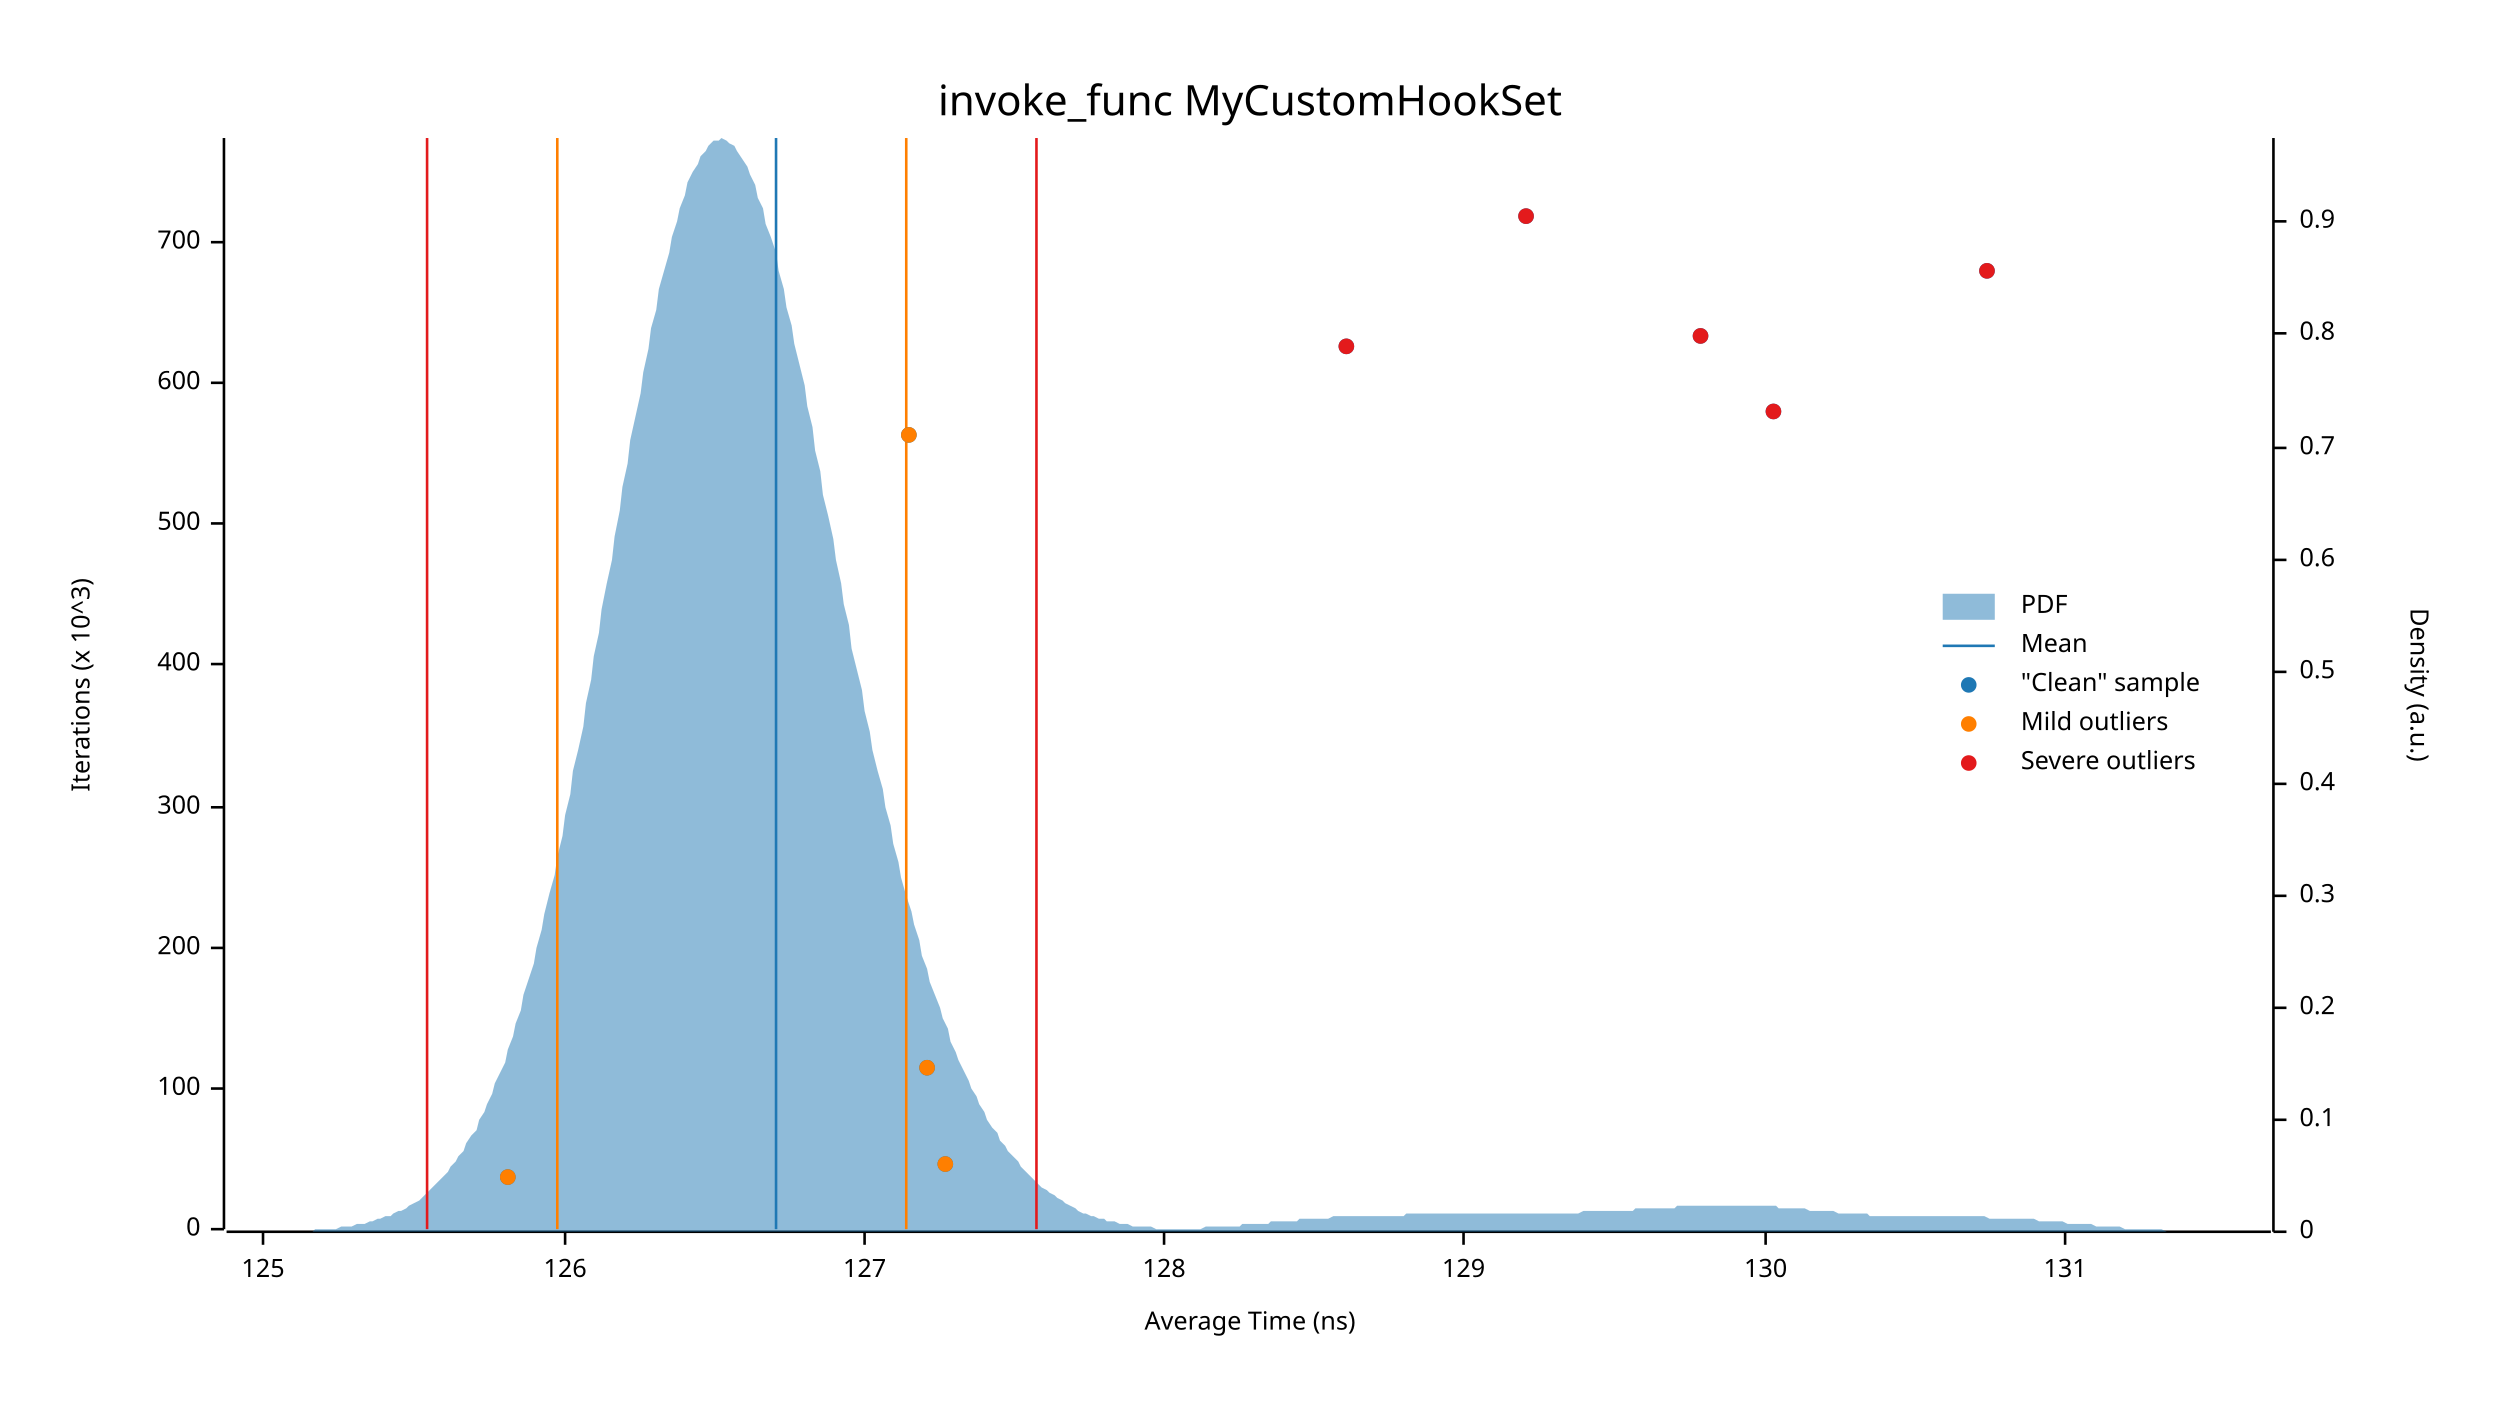
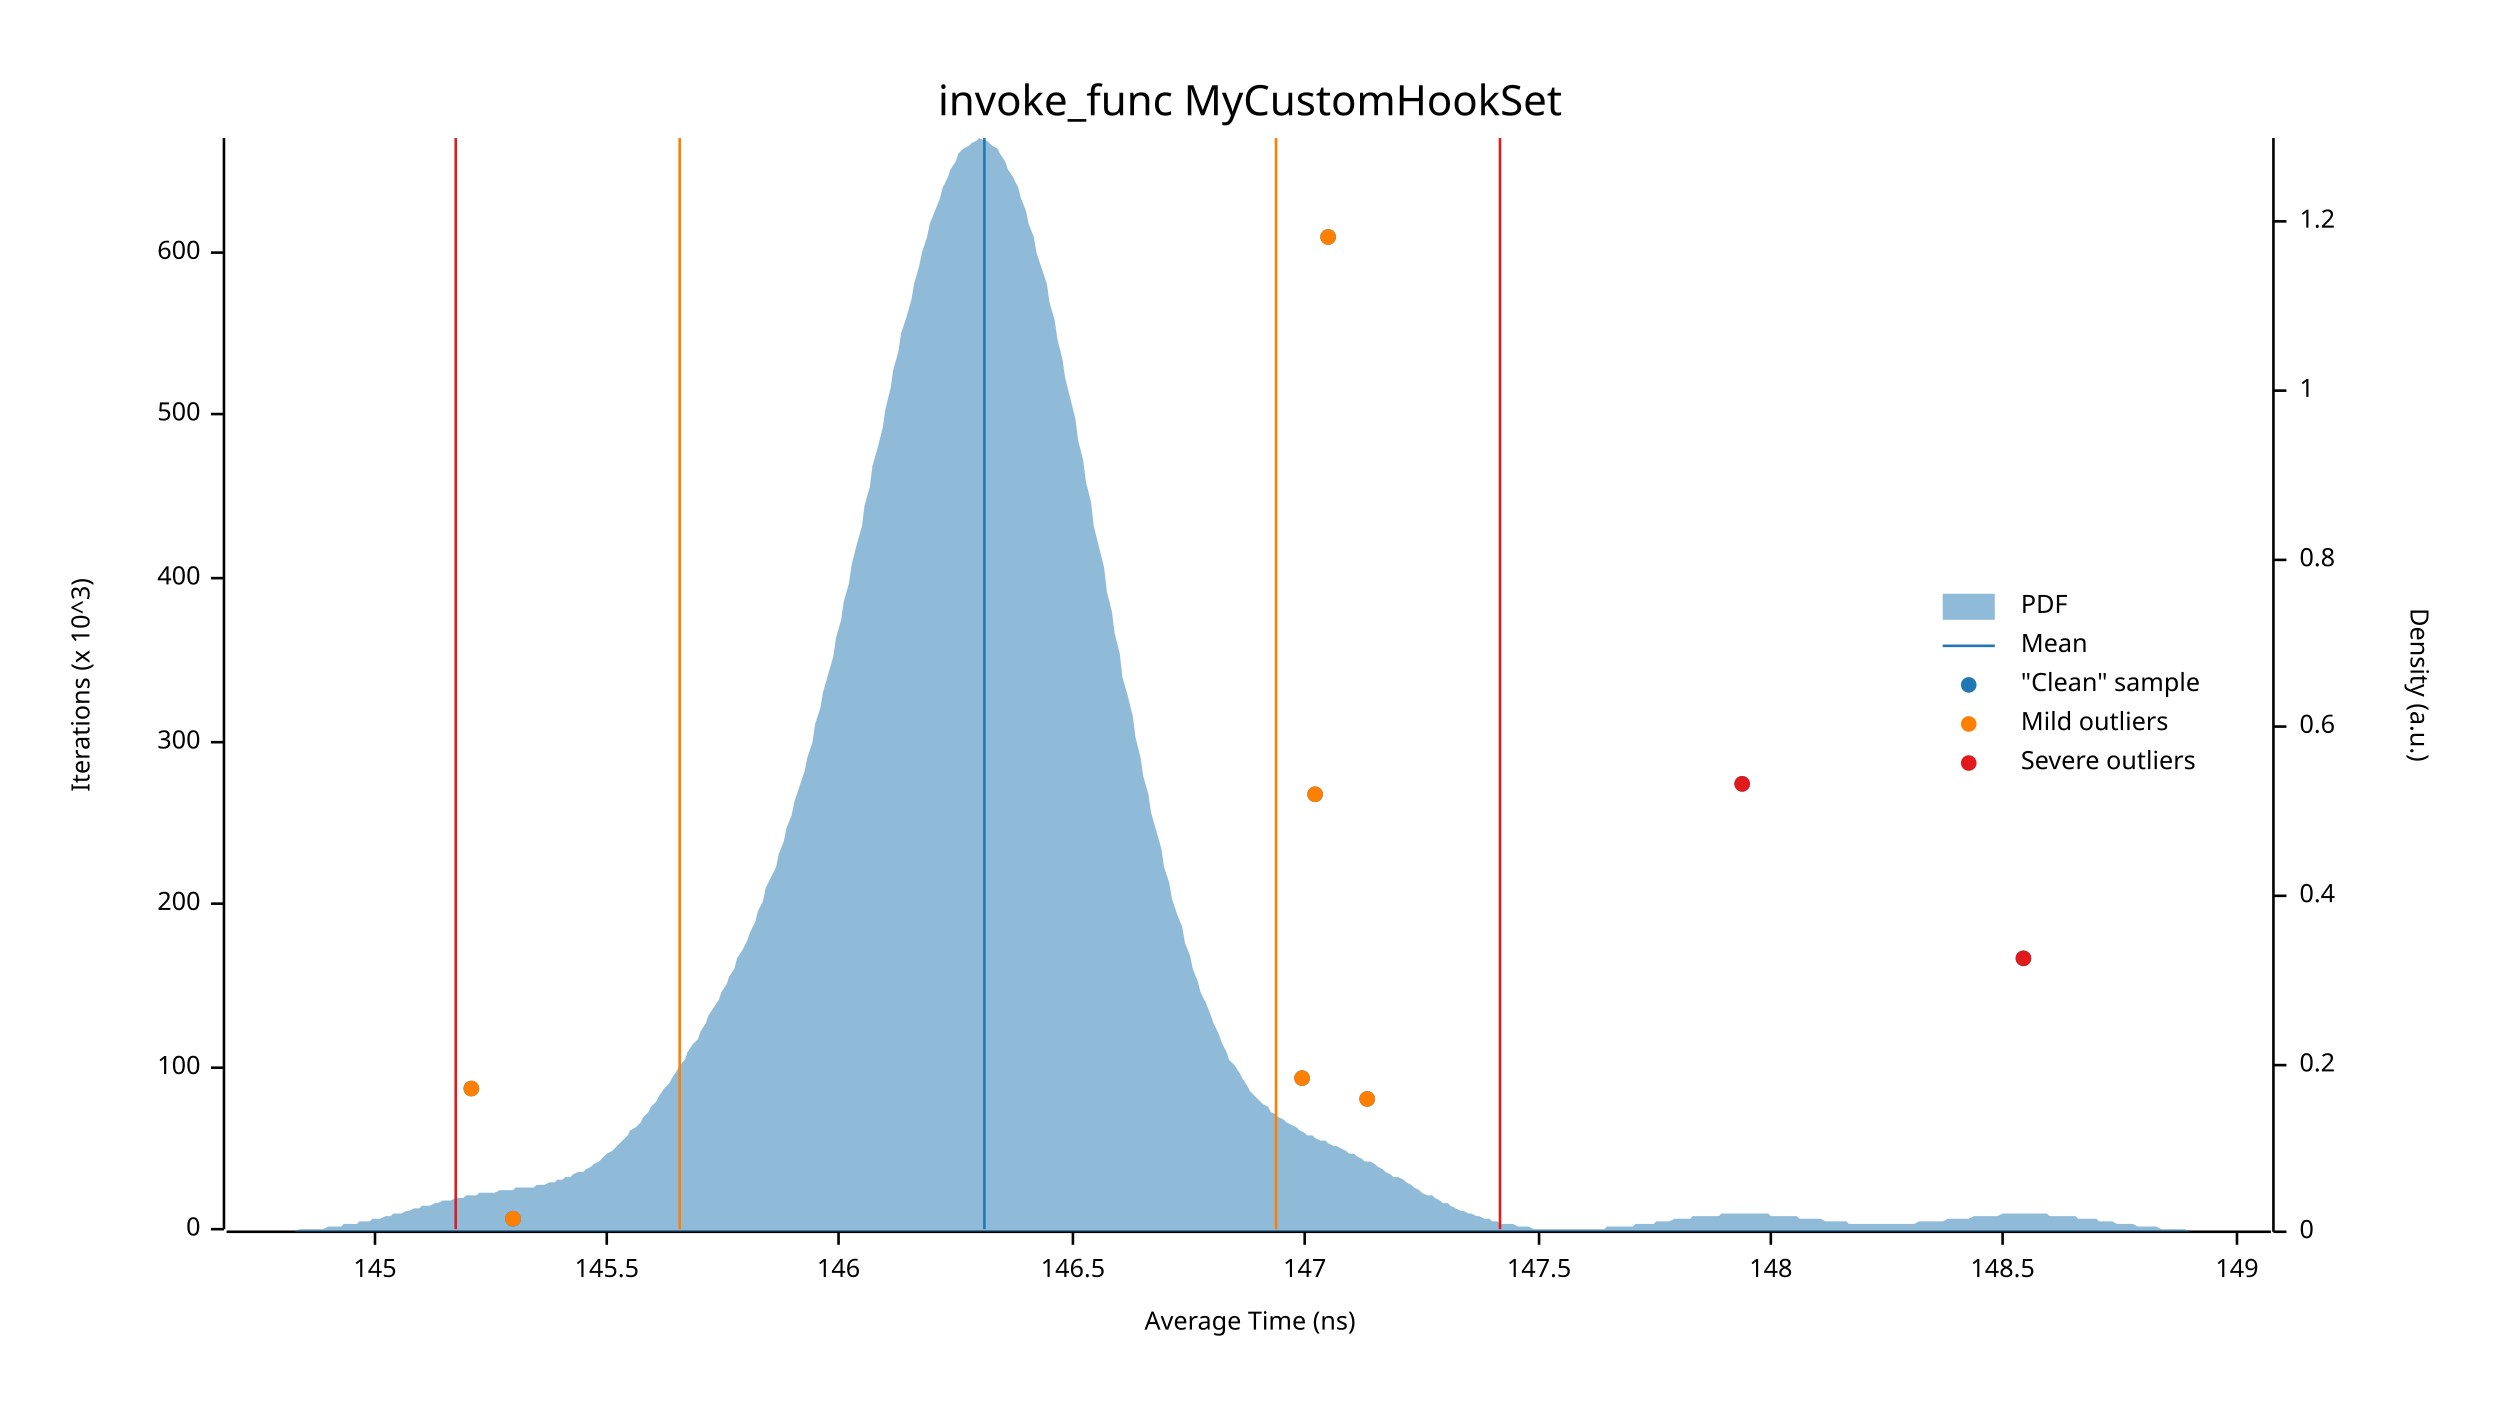
<svg xmlns="http://www.w3.org/2000/svg" width="960" height="540" viewBox="0 0 960 540">
  <text x="480" y="32" dy="0.76em" text-anchor="middle" font-family="sans-serif" font-size="16.129" opacity="1" fill="#000000">
invoke_func MyCustomHookSet
</text>
  <text x="27" y="263" dy="0.76em" text-anchor="middle" font-family="sans-serif" font-size="9.677" opacity="1" fill="#000000" transform="rotate(270, 27, 263)">
Iterations (x 10^3)
</text>
  <text x="480" y="513" dy="-0.5ex" text-anchor="middle" font-family="sans-serif" font-size="9.677" opacity="1" fill="#000000">
Average Time (ns)
</text>
  <polyline fill="none" opacity="1" stroke="#000000" stroke-width="1" points="86,53 86,472 " />
  <text x="77" y="472" dy="0.5ex" text-anchor="end" font-family="sans-serif" font-size="9.677" opacity="1" fill="#000000">
0
</text>
  <polyline fill="none" opacity="1" stroke="#000000" stroke-width="1" points="81,472 86,472 " />
-   <text x="77" y="418" dy="0.5ex" text-anchor="end" font-family="sans-serif" font-size="9.677" opacity="1" fill="#000000">
+   <text x="77" y="410" dy="0.5ex" text-anchor="end" font-family="sans-serif" font-size="9.677" opacity="1" fill="#000000">
100
</text>
-   <polyline fill="none" opacity="1" stroke="#000000" stroke-width="1" points="81,418 86,418 " />
-   <text x="77" y="364" dy="0.5ex" text-anchor="end" font-family="sans-serif" font-size="9.677" opacity="1" fill="#000000">
+   <polyline fill="none" opacity="1" stroke="#000000" stroke-width="1" points="81,410 86,410 " />
+   <text x="77" y="347" dy="0.5ex" text-anchor="end" font-family="sans-serif" font-size="9.677" opacity="1" fill="#000000">
200
</text>
-   <polyline fill="none" opacity="1" stroke="#000000" stroke-width="1" points="81,364 86,364 " />
-   <text x="77" y="310" dy="0.5ex" text-anchor="end" font-family="sans-serif" font-size="9.677" opacity="1" fill="#000000">
+   <polyline fill="none" opacity="1" stroke="#000000" stroke-width="1" points="81,347 86,347 " />
+   <text x="77" y="285" dy="0.5ex" text-anchor="end" font-family="sans-serif" font-size="9.677" opacity="1" fill="#000000">
300
</text>
-   <polyline fill="none" opacity="1" stroke="#000000" stroke-width="1" points="81,310 86,310 " />
-   <text x="77" y="255" dy="0.5ex" text-anchor="end" font-family="sans-serif" font-size="9.677" opacity="1" fill="#000000">
+   <polyline fill="none" opacity="1" stroke="#000000" stroke-width="1" points="81,285 86,285 " />
+   <text x="77" y="222" dy="0.5ex" text-anchor="end" font-family="sans-serif" font-size="9.677" opacity="1" fill="#000000">
400
</text>
-   <polyline fill="none" opacity="1" stroke="#000000" stroke-width="1" points="81,255 86,255 " />
-   <text x="77" y="201" dy="0.5ex" text-anchor="end" font-family="sans-serif" font-size="9.677" opacity="1" fill="#000000">
+   <polyline fill="none" opacity="1" stroke="#000000" stroke-width="1" points="81,222 86,222 " />
+   <text x="77" y="159" dy="0.5ex" text-anchor="end" font-family="sans-serif" font-size="9.677" opacity="1" fill="#000000">
500
</text>
-   <polyline fill="none" opacity="1" stroke="#000000" stroke-width="1" points="81,201 86,201 " />
-   <text x="77" y="147" dy="0.5ex" text-anchor="end" font-family="sans-serif" font-size="9.677" opacity="1" fill="#000000">
+   <polyline fill="none" opacity="1" stroke="#000000" stroke-width="1" points="81,159 86,159 " />
+   <text x="77" y="97" dy="0.5ex" text-anchor="end" font-family="sans-serif" font-size="9.677" opacity="1" fill="#000000">
600
</text>
-   <polyline fill="none" opacity="1" stroke="#000000" stroke-width="1" points="81,147 86,147 " />
-   <text x="77" y="93" dy="0.5ex" text-anchor="end" font-family="sans-serif" font-size="9.677" opacity="1" fill="#000000">
- 700
+   <polyline fill="none" opacity="1" stroke="#000000" stroke-width="1" points="81,97 86,97 " />
+   <polyline fill="none" opacity="1" stroke="#000000" stroke-width="1" points="87,473 872,473 " />
+   <text x="144" y="483" dy="0.76em" text-anchor="middle" font-family="sans-serif" font-size="9.677" opacity="1" fill="#000000">
+ 145
</text>
-   <polyline fill="none" opacity="1" stroke="#000000" stroke-width="1" points="81,93 86,93 " />
-   <polyline fill="none" opacity="1" stroke="#000000" stroke-width="1" points="87,473 872,473 " />
-   <text x="101" y="483" dy="0.76em" text-anchor="middle" font-family="sans-serif" font-size="9.677" opacity="1" fill="#000000">
- 125
+   <polyline fill="none" opacity="1" stroke="#000000" stroke-width="1" points="144,473 144,478 " />
+   <text x="233" y="483" dy="0.76em" text-anchor="middle" font-family="sans-serif" font-size="9.677" opacity="1" fill="#000000">
+ 145.5
</text>
-   <polyline fill="none" opacity="1" stroke="#000000" stroke-width="1" points="101,473 101,478 " />
-   <text x="217" y="483" dy="0.76em" text-anchor="middle" font-family="sans-serif" font-size="9.677" opacity="1" fill="#000000">
- 126
+   <polyline fill="none" opacity="1" stroke="#000000" stroke-width="1" points="233,473 233,478 " />
+   <text x="322" y="483" dy="0.76em" text-anchor="middle" font-family="sans-serif" font-size="9.677" opacity="1" fill="#000000">
+ 146
</text>
-   <polyline fill="none" opacity="1" stroke="#000000" stroke-width="1" points="217,473 217,478 " />
-   <text x="332" y="483" dy="0.76em" text-anchor="middle" font-family="sans-serif" font-size="9.677" opacity="1" fill="#000000">
- 127
+   <polyline fill="none" opacity="1" stroke="#000000" stroke-width="1" points="322,473 322,478 " />
+   <text x="412" y="483" dy="0.76em" text-anchor="middle" font-family="sans-serif" font-size="9.677" opacity="1" fill="#000000">
+ 146.5
</text>
-   <polyline fill="none" opacity="1" stroke="#000000" stroke-width="1" points="332,473 332,478 " />
-   <text x="447" y="483" dy="0.76em" text-anchor="middle" font-family="sans-serif" font-size="9.677" opacity="1" fill="#000000">
- 128
+   <polyline fill="none" opacity="1" stroke="#000000" stroke-width="1" points="412,473 412,478 " />
+   <text x="501" y="483" dy="0.76em" text-anchor="middle" font-family="sans-serif" font-size="9.677" opacity="1" fill="#000000">
+ 147
</text>
-   <polyline fill="none" opacity="1" stroke="#000000" stroke-width="1" points="447,473 447,478 " />
-   <text x="562" y="483" dy="0.76em" text-anchor="middle" font-family="sans-serif" font-size="9.677" opacity="1" fill="#000000">
- 129
+   <polyline fill="none" opacity="1" stroke="#000000" stroke-width="1" points="501,473 501,478 " />
+   <text x="591" y="483" dy="0.76em" text-anchor="middle" font-family="sans-serif" font-size="9.677" opacity="1" fill="#000000">
+ 147.5
</text>
-   <polyline fill="none" opacity="1" stroke="#000000" stroke-width="1" points="562,473 562,478 " />
-   <text x="678" y="483" dy="0.76em" text-anchor="middle" font-family="sans-serif" font-size="9.677" opacity="1" fill="#000000">
- 130
+   <polyline fill="none" opacity="1" stroke="#000000" stroke-width="1" points="591,473 591,478 " />
+   <text x="680" y="483" dy="0.76em" text-anchor="middle" font-family="sans-serif" font-size="9.677" opacity="1" fill="#000000">
+ 148
</text>
-   <polyline fill="none" opacity="1" stroke="#000000" stroke-width="1" points="678,473 678,478 " />
-   <text x="793" y="483" dy="0.76em" text-anchor="middle" font-family="sans-serif" font-size="9.677" opacity="1" fill="#000000">
- 131
+   <polyline fill="none" opacity="1" stroke="#000000" stroke-width="1" points="680,473 680,478 " />
+   <text x="769" y="483" dy="0.76em" text-anchor="middle" font-family="sans-serif" font-size="9.677" opacity="1" fill="#000000">
+ 148.5
</text>
-   <polyline fill="none" opacity="1" stroke="#000000" stroke-width="1" points="793,473 793,478 " />
+   <polyline fill="none" opacity="1" stroke="#000000" stroke-width="1" points="769,473 769,478 " />
+   <text x="859" y="483" dy="0.76em" text-anchor="middle" font-family="sans-serif" font-size="9.677" opacity="1" fill="#000000">
+ 149
+ </text>
+   <polyline fill="none" opacity="1" stroke="#000000" stroke-width="1" points="859,473 859,478 " />
  <text x="933" y="263" dy="0.76em" text-anchor="middle" font-family="sans-serif" font-size="9.677" opacity="1" fill="#000000" transform="rotate(90, 933, 263)">
Density (a.u.)
</text>
  <polyline fill="none" opacity="1" stroke="#000000" stroke-width="1" points="873,53 873,473 " />
  <text x="883" y="473" dy="0.5ex" text-anchor="start" font-family="sans-serif" font-size="9.677" opacity="1" fill="#000000">
0
</text>
  <polyline fill="none" opacity="1" stroke="#000000" stroke-width="1" points="873,473 878,473 " />
-   <text x="883" y="430" dy="0.5ex" text-anchor="start" font-family="sans-serif" font-size="9.677" opacity="1" fill="#000000">
- 0.1
- </text>
-   <polyline fill="none" opacity="1" stroke="#000000" stroke-width="1" points="873,430 878,430 " />
-   <text x="883" y="387" dy="0.5ex" text-anchor="start" font-family="sans-serif" font-size="9.677" opacity="1" fill="#000000">
+   <text x="883" y="409" dy="0.5ex" text-anchor="start" font-family="sans-serif" font-size="9.677" opacity="1" fill="#000000">
0.2
</text>
-   <polyline fill="none" opacity="1" stroke="#000000" stroke-width="1" points="873,387 878,387 " />
+   <polyline fill="none" opacity="1" stroke="#000000" stroke-width="1" points="873,409 878,409 " />
  <text x="883" y="344" dy="0.5ex" text-anchor="start" font-family="sans-serif" font-size="9.677" opacity="1" fill="#000000">
- 0.3
+ 0.4
</text>
  <polyline fill="none" opacity="1" stroke="#000000" stroke-width="1" points="873,344 878,344 " />
-   <text x="883" y="301" dy="0.5ex" text-anchor="start" font-family="sans-serif" font-size="9.677" opacity="1" fill="#000000">
- 0.4
- </text>
-   <polyline fill="none" opacity="1" stroke="#000000" stroke-width="1" points="873,301 878,301 " />
-   <text x="883" y="258" dy="0.5ex" text-anchor="start" font-family="sans-serif" font-size="9.677" opacity="1" fill="#000000">
- 0.5
- </text>
-   <polyline fill="none" opacity="1" stroke="#000000" stroke-width="1" points="873,258 878,258 " />
-   <text x="883" y="215" dy="0.5ex" text-anchor="start" font-family="sans-serif" font-size="9.677" opacity="1" fill="#000000">
+   <text x="883" y="279" dy="0.5ex" text-anchor="start" font-family="sans-serif" font-size="9.677" opacity="1" fill="#000000">
0.6
</text>
-   <polyline fill="none" opacity="1" stroke="#000000" stroke-width="1" points="873,215 878,215 " />
-   <text x="883" y="172" dy="0.5ex" text-anchor="start" font-family="sans-serif" font-size="9.677" opacity="1" fill="#000000">
- 0.7
- </text>
-   <polyline fill="none" opacity="1" stroke="#000000" stroke-width="1" points="873,172 878,172 " />
-   <text x="883" y="128" dy="0.5ex" text-anchor="start" font-family="sans-serif" font-size="9.677" opacity="1" fill="#000000">
+   <polyline fill="none" opacity="1" stroke="#000000" stroke-width="1" points="873,279 878,279 " />
+   <text x="883" y="215" dy="0.5ex" text-anchor="start" font-family="sans-serif" font-size="9.677" opacity="1" fill="#000000">
0.8
</text>
-   <polyline fill="none" opacity="1" stroke="#000000" stroke-width="1" points="873,128 878,128 " />
+   <polyline fill="none" opacity="1" stroke="#000000" stroke-width="1" points="873,215 878,215 " />
+   <text x="883" y="150" dy="0.5ex" text-anchor="start" font-family="sans-serif" font-size="9.677" opacity="1" fill="#000000">
+ 1
+ </text>
+   <polyline fill="none" opacity="1" stroke="#000000" stroke-width="1" points="873,150 878,150 " />
  <text x="883" y="85" dy="0.5ex" text-anchor="start" font-family="sans-serif" font-size="9.677" opacity="1" fill="#000000">
- 0.9
+ 1.2
</text>
  <polyline fill="none" opacity="1" stroke="#000000" stroke-width="1" points="873,85 878,85 " />
-   <polygon opacity="0.5" fill="#1F78B4" points="87,473 88,473 90,473 91,473 93,473 94,473 96,473 98,473 99,473 101,473 102,473 104,473 105,473 107,473 109,473 110,473 112,473 113,473 115,473 116,473 118,473 120,473 121,472 123,472 124,472 126,472 127,472 129,472 131,471 132,471 134,471 135,471 137,470 138,470 140,470 142,469 143,469 145,468 146,468 148,467 150,467 151,466 153,465 154,465 156,464 157,463 159,462 161,461 162,460 164,458 165,457 167,455 168,454 170,452 172,450 173,448 175,446 176,444 178,442 179,439 181,436 183,434 184,430 186,427 187,424 189,420 190,416 192,412 194,408 195,403 197,398 198,393 200,388 201,382 203,376 205,370 206,364 208,357 209,351 211,343 213,336 214,329 216,321 217,313 219,305 220,296 222,288 224,279 225,270 227,261 228,252 230,243 231,234 233,224 235,215 236,206 238,196 239,187 241,178 242,169 244,160 246,151 247,143 249,134 250,126 252,119 253,111 255,104 257,97 258,91 260,85 261,80 263,75 264,70 266,66 268,63 269,60 271,58 272,56 274,54 276,54 277,53 279,54 280,55 282,56 283,58 285,61 287,64 288,67 290,71 291,76 293,80 294,86 296,91 298,97 299,104 301,111 302,118 304,125 305,132 307,140 309,148 310,156 312,164 313,173 315,181 316,190 318,198 320,207 321,215 323,224 324,232 326,240 327,249 329,257 331,265 332,273 334,281 335,288 337,296 339,303 340,310 342,317 343,324 345,331 346,337 348,344 350,350 351,355 353,361 354,367 356,372 357,377 359,382 361,387 362,391 364,395 365,400 367,404 368,407 370,411 372,415 373,418 375,421 376,424 378,427 379,430 381,433 383,435 384,438 386,440 387,442 389,444 391,446 392,448 394,450 395,451 397,453 398,454 400,456 402,457 403,458 405,459 406,460 408,461 409,462 411,463 413,464 414,465 416,466 417,466 419,467 420,467 422,468 424,468 425,469 427,469 428,469 430,470 431,470 433,470 435,471 436,471 438,471 439,471 441,471 442,471 444,472 446,472 447,472 449,472 450,472 452,472 454,472 455,472 457,472 458,472 460,472 461,472 463,471 465,471 466,471 468,471 469,471 471,471 472,471 474,471 476,471 477,470 479,470 480,470 482,470 483,470 485,470 487,470 488,469 490,469 491,469 493,469 494,469 496,469 498,469 499,468 501,468 502,468 504,468 505,468 507,468 509,468 510,468 512,467 513,467 515,467 517,467 518,467 520,467 521,467 523,467 524,467 526,467 528,467 529,467 531,467 532,467 534,467 535,467 537,467 539,467 540,466 542,466 543,466 545,466 546,466 548,466 550,466 551,466 553,466 554,466 556,466 557,466 559,466 561,466 562,466 564,466 565,466 567,466 568,466 570,466 572,466 573,466 575,466 576,466 578,466 580,466 581,466 583,466 584,466 586,466 587,466 589,466 591,466 592,466 594,466 595,466 597,466 598,466 600,466 602,466 603,466 605,466 606,466 608,465 609,465 611,465 613,465 614,465 616,465 617,465 619,465 620,465 622,465 624,465 625,465 627,465 628,464 630,464 632,464 633,464 635,464 636,464 638,464 639,464 641,464 643,464 644,463 646,463 647,463 649,463 650,463 652,463 654,463 655,463 657,463 658,463 660,463 661,463 663,463 665,463 666,463 668,463 669,463 671,463 672,463 674,463 676,463 677,463 679,463 680,463 682,463 683,464 685,464 687,464 688,464 690,464 691,464 693,464 695,465 696,465 698,465 699,465 701,465 702,465 704,465 706,466 707,466 709,466 710,466 712,466 713,466 715,466 717,466 718,467 720,467 721,467 723,467 724,467 726,467 728,467 729,467 731,467 732,467 734,467 735,467 737,467 739,467 740,467 742,467 743,467 745,467 746,467 748,467 750,467 751,467 753,467 754,467 756,467 758,467 759,467 761,467 762,467 764,468 765,468 767,468 769,468 770,468 772,468 773,468 775,468 776,468 778,468 780,468 781,468 783,469 784,469 786,469 787,469 789,469 791,469 792,469 794,470 795,470 797,470 798,470 800,470 802,470 803,470 805,471 806,471 808,471 809,471 811,471 813,471 814,471 816,472 817,472 819,472 821,472 822,472 824,472 825,472 827,472 828,472 830,472 832,473 833,473 835,473 836,473 838,473 839,473 841,473 843,473 844,473 846,473 847,473 849,473 850,473 852,473 854,473 855,473 857,473 858,473 860,473 861,473 863,473 865,473 866,473 868,473 869,473 871,473 873,473 873,473 87,473 " />
-   <polyline fill="none" opacity="1" stroke="#1F78B4" stroke-width="1" points="298,472 298,53 " />
-   <polyline fill="none" opacity="1" stroke="#FF7F00" stroke-width="1" points="214,472 214,53 " />
-   <polyline fill="none" opacity="1" stroke="#FF7F00" stroke-width="1" points="348,472 348,53 " />
-   <polyline fill="none" opacity="1" stroke="#E31A1C" stroke-width="1" points="164,472 164,53 " />
-   <polyline fill="none" opacity="1" stroke="#E31A1C" stroke-width="1" points="398,472 398,53 " />
-   <circle cx="195" cy="452" r="3" opacity="1" fill="#1F78B4" stroke="none" stroke-width="1" />
-   <circle cx="363" cy="447" r="3" opacity="1" fill="#1F78B4" stroke="none" stroke-width="1" />
-   <circle cx="356" cy="410" r="3" opacity="1" fill="#1F78B4" stroke="none" stroke-width="1" />
-   <circle cx="349" cy="167" r="3" opacity="1" fill="#1F78B4" stroke="none" stroke-width="1" />
-   <circle cx="681" cy="158" r="3" opacity="1" fill="#1F78B4" stroke="none" stroke-width="1" />
-   <circle cx="517" cy="133" r="3" opacity="1" fill="#1F78B4" stroke="none" stroke-width="1" />
-   <circle cx="653" cy="129" r="3" opacity="1" fill="#1F78B4" stroke="none" stroke-width="1" />
-   <circle cx="763" cy="104" r="3" opacity="1" fill="#1F78B4" stroke="none" stroke-width="1" />
-   <circle cx="586" cy="83" r="3" opacity="1" fill="#1F78B4" stroke="none" stroke-width="1" />
-   <circle cx="195" cy="452" r="3" opacity="1" fill="#FF7F00" stroke="none" stroke-width="1" />
-   <circle cx="363" cy="447" r="3" opacity="1" fill="#FF7F00" stroke="none" stroke-width="1" />
-   <circle cx="356" cy="410" r="3" opacity="1" fill="#FF7F00" stroke="none" stroke-width="1" />
-   <circle cx="349" cy="167" r="3" opacity="1" fill="#FF7F00" stroke="none" stroke-width="1" />
-   <circle cx="681" cy="158" r="3" opacity="1" fill="#E31A1C" stroke="none" stroke-width="1" />
-   <circle cx="517" cy="133" r="3" opacity="1" fill="#E31A1C" stroke="none" stroke-width="1" />
-   <circle cx="653" cy="129" r="3" opacity="1" fill="#E31A1C" stroke="none" stroke-width="1" />
-   <circle cx="763" cy="104" r="3" opacity="1" fill="#E31A1C" stroke="none" stroke-width="1" />
-   <circle cx="586" cy="83" r="3" opacity="1" fill="#E31A1C" stroke="none" stroke-width="1" />
+   <polygon opacity="0.5" fill="#1F78B4" points="87,473 88,473 90,473 91,473 93,473 94,473 96,473 98,473 99,473 101,473 102,473 104,473 105,473 107,473 109,473 110,473 112,473 113,473 115,472 116,472 118,472 120,472 121,472 123,472 124,472 126,471 127,471 129,471 131,471 132,470 134,470 135,470 137,470 138,469 140,469 142,469 143,468 145,468 146,468 148,467 150,467 151,466 153,466 154,466 156,465 157,465 159,464 161,464 162,463 164,463 165,463 167,462 168,462 170,461 172,461 173,461 175,460 176,460 178,460 179,459 181,459 183,459 184,458 186,458 187,458 189,458 190,458 192,457 194,457 195,457 197,457 198,456 200,456 201,456 203,456 205,456 206,455 208,455 209,455 211,454 213,454 214,453 216,453 217,452 219,452 220,451 222,450 224,450 225,449 227,448 228,447 230,446 231,445 233,443 235,442 236,441 238,439 239,438 241,436 242,434 244,433 246,431 247,429 249,427 250,425 252,423 253,421 255,418 257,416 258,414 260,411 261,409 263,407 264,404 266,401 268,399 269,396 271,393 272,390 274,387 276,384 277,381 279,378 280,375 282,372 283,368 285,365 287,361 288,358 290,354 291,350 293,346 294,341 296,337 298,333 299,328 301,323 302,318 304,313 305,308 307,302 309,296 310,291 312,285 313,278 315,272 316,266 318,259 320,252 321,245 323,238 324,231 326,224 327,217 329,209 331,202 332,194 334,187 335,179 337,172 339,164 340,157 342,149 343,142 345,135 346,128 348,122 350,115 351,109 353,102 354,97 356,91 357,86 359,81 361,76 362,72 364,68 365,65 367,62 368,59 370,57 372,56 373,55 375,54 376,53 378,54 379,54 381,56 383,57 384,59 386,62 387,65 389,68 391,72 392,76 394,81 395,86 397,91 398,97 400,103 402,109 403,116 405,123 406,130 408,138 409,145 411,153 413,161 414,169 416,177 417,185 419,193 420,202 422,210 424,218 425,227 427,235 428,243 430,251 431,260 433,267 435,275 436,283 438,291 439,298 441,305 442,312 444,319 446,326 447,333 449,339 450,345 452,351 454,356 455,362 457,367 458,372 460,377 461,381 463,385 465,390 466,393 468,397 469,400 471,404 472,407 474,409 476,412 477,414 479,417 480,419 482,421 483,422 485,424 487,425 488,427 490,428 491,429 493,430 494,431 496,432 498,433 499,434 501,435 502,436 504,436 505,437 507,438 509,438 510,439 512,440 513,440 515,441 517,442 518,443 520,443 521,444 523,445 524,446 526,446 528,447 529,448 531,449 532,450 534,451 535,452 537,452 539,453 540,454 542,455 543,456 545,457 546,458 548,459 550,459 551,460 553,461 554,462 556,462 557,463 559,464 561,465 562,465 564,466 565,466 567,467 568,467 570,468 572,468 573,469 575,469 576,470 578,470 580,470 581,470 583,471 584,471 586,471 587,471 589,472 591,472 592,472 594,472 595,472 597,472 598,472 600,472 602,472 603,472 605,472 606,472 608,472 609,472 611,472 613,472 614,472 616,472 617,471 619,471 620,471 622,471 624,471 625,471 627,471 628,470 630,470 632,470 633,470 635,470 636,469 638,469 639,469 641,469 643,468 644,468 646,468 647,468 649,468 650,467 652,467 654,467 655,467 657,467 658,467 660,467 661,466 663,466 665,466 666,466 668,466 669,466 671,466 672,466 674,466 676,466 677,466 679,466 680,467 682,467 683,467 685,467 687,467 688,467 690,467 691,468 693,468 695,468 696,468 698,468 699,468 701,469 702,469 704,469 706,469 707,469 709,469 710,470 712,470 713,470 715,470 717,470 718,470 720,470 721,470 723,470 724,470 726,470 728,470 729,470 731,470 732,470 734,470 735,470 737,469 739,469 740,469 742,469 743,469 745,469 746,469 748,468 750,468 751,468 753,468 754,468 756,468 758,467 759,467 761,467 762,467 764,467 765,467 767,467 769,466 770,466 772,466 773,466 775,466 776,466 778,466 780,466 781,466 783,466 784,466 786,466 787,467 789,467 791,467 792,467 794,467 795,467 797,467 798,468 800,468 802,468 803,468 805,468 806,469 808,469 809,469 811,469 813,470 814,470 816,470 817,470 819,470 821,471 822,471 824,471 825,471 827,471 828,471 830,472 832,472 833,472 835,472 836,472 838,472 839,472 841,473 843,473 844,473 846,473 847,473 849,473 850,473 852,473 854,473 855,473 857,473 858,473 860,473 861,473 863,473 865,473 866,473 868,473 869,473 871,473 873,473 873,473 87,473 " />
+   <polyline fill="none" opacity="1" stroke="#1F78B4" stroke-width="1" points="378,472 378,53 " />
+   <polyline fill="none" opacity="1" stroke="#FF7F00" stroke-width="1" points="261,472 261,53 " />
+   <polyline fill="none" opacity="1" stroke="#FF7F00" stroke-width="1" points="490,472 490,53 " />
+   <polyline fill="none" opacity="1" stroke="#E31A1C" stroke-width="1" points="175,472 175,53 " />
+   <polyline fill="none" opacity="1" stroke="#E31A1C" stroke-width="1" points="576,472 576,53 " />
+   <circle cx="197" cy="468" r="3" opacity="1" fill="#1F78B4" stroke="none" stroke-width="1" />
+   <circle cx="525" cy="422" r="3" opacity="1" fill="#1F78B4" stroke="none" stroke-width="1" />
+   <circle cx="181" cy="418" r="3" opacity="1" fill="#1F78B4" stroke="none" stroke-width="1" />
+   <circle cx="500" cy="414" r="3" opacity="1" fill="#1F78B4" stroke="none" stroke-width="1" />
+   <circle cx="777" cy="368" r="3" opacity="1" fill="#1F78B4" stroke="none" stroke-width="1" />
+   <circle cx="505" cy="305" r="3" opacity="1" fill="#1F78B4" stroke="none" stroke-width="1" />
+   <circle cx="669" cy="301" r="3" opacity="1" fill="#1F78B4" stroke="none" stroke-width="1" />
+   <circle cx="510" cy="91" r="3" opacity="1" fill="#1F78B4" stroke="none" stroke-width="1" />
+   <circle cx="197" cy="468" r="3" opacity="1" fill="#FF7F00" stroke="none" stroke-width="1" />
+   <circle cx="525" cy="422" r="3" opacity="1" fill="#FF7F00" stroke="none" stroke-width="1" />
+   <circle cx="181" cy="418" r="3" opacity="1" fill="#FF7F00" stroke="none" stroke-width="1" />
+   <circle cx="500" cy="414" r="3" opacity="1" fill="#FF7F00" stroke="none" stroke-width="1" />
+   <circle cx="505" cy="305" r="3" opacity="1" fill="#FF7F00" stroke="none" stroke-width="1" />
+   <circle cx="510" cy="91" r="3" opacity="1" fill="#FF7F00" stroke="none" stroke-width="1" />
+   <circle cx="777" cy="368" r="3" opacity="1" fill="#E31A1C" stroke="none" stroke-width="1" />
+   <circle cx="669" cy="301" r="3" opacity="1" fill="#E31A1C" stroke="none" stroke-width="1" />
  <text x="776" y="228" dy="0.76em" text-anchor="start" font-family="sans-serif" font-size="9.677" opacity="1" fill="#000000">
PDF
</text>
  <text x="776" y="243" dy="0.76em" text-anchor="start" font-family="sans-serif" font-size="9.677" opacity="1" fill="#000000">
Mean
</text>
  <text x="776" y="258" dy="0.76em" text-anchor="start" font-family="sans-serif" font-size="9.677" opacity="1" fill="#000000">
"Clean" sample
</text>
  <text x="776" y="273" dy="0.76em" text-anchor="start" font-family="sans-serif" font-size="9.677" opacity="1" fill="#000000">
Mild outliers
</text>
  <text x="776" y="288" dy="0.76em" text-anchor="start" font-family="sans-serif" font-size="9.677" opacity="1" fill="#000000">
Severe outliers
</text>
  <rect x="746" y="228" width="20" height="10" opacity="0.5" fill="#1F78B4" stroke="none" />
  <polyline fill="none" opacity="1" stroke="#1F78B4" stroke-width="1" points="746,248 766,248 " />
  <circle cx="756" cy="263" r="3" opacity="1" fill="#1F78B4" stroke="none" stroke-width="1" />
  <circle cx="756" cy="278" r="3" opacity="1" fill="#FF7F00" stroke="none" stroke-width="1" />
  <circle cx="756" cy="293" r="3" opacity="1" fill="#E31A1C" stroke="none" stroke-width="1" />
</svg>
